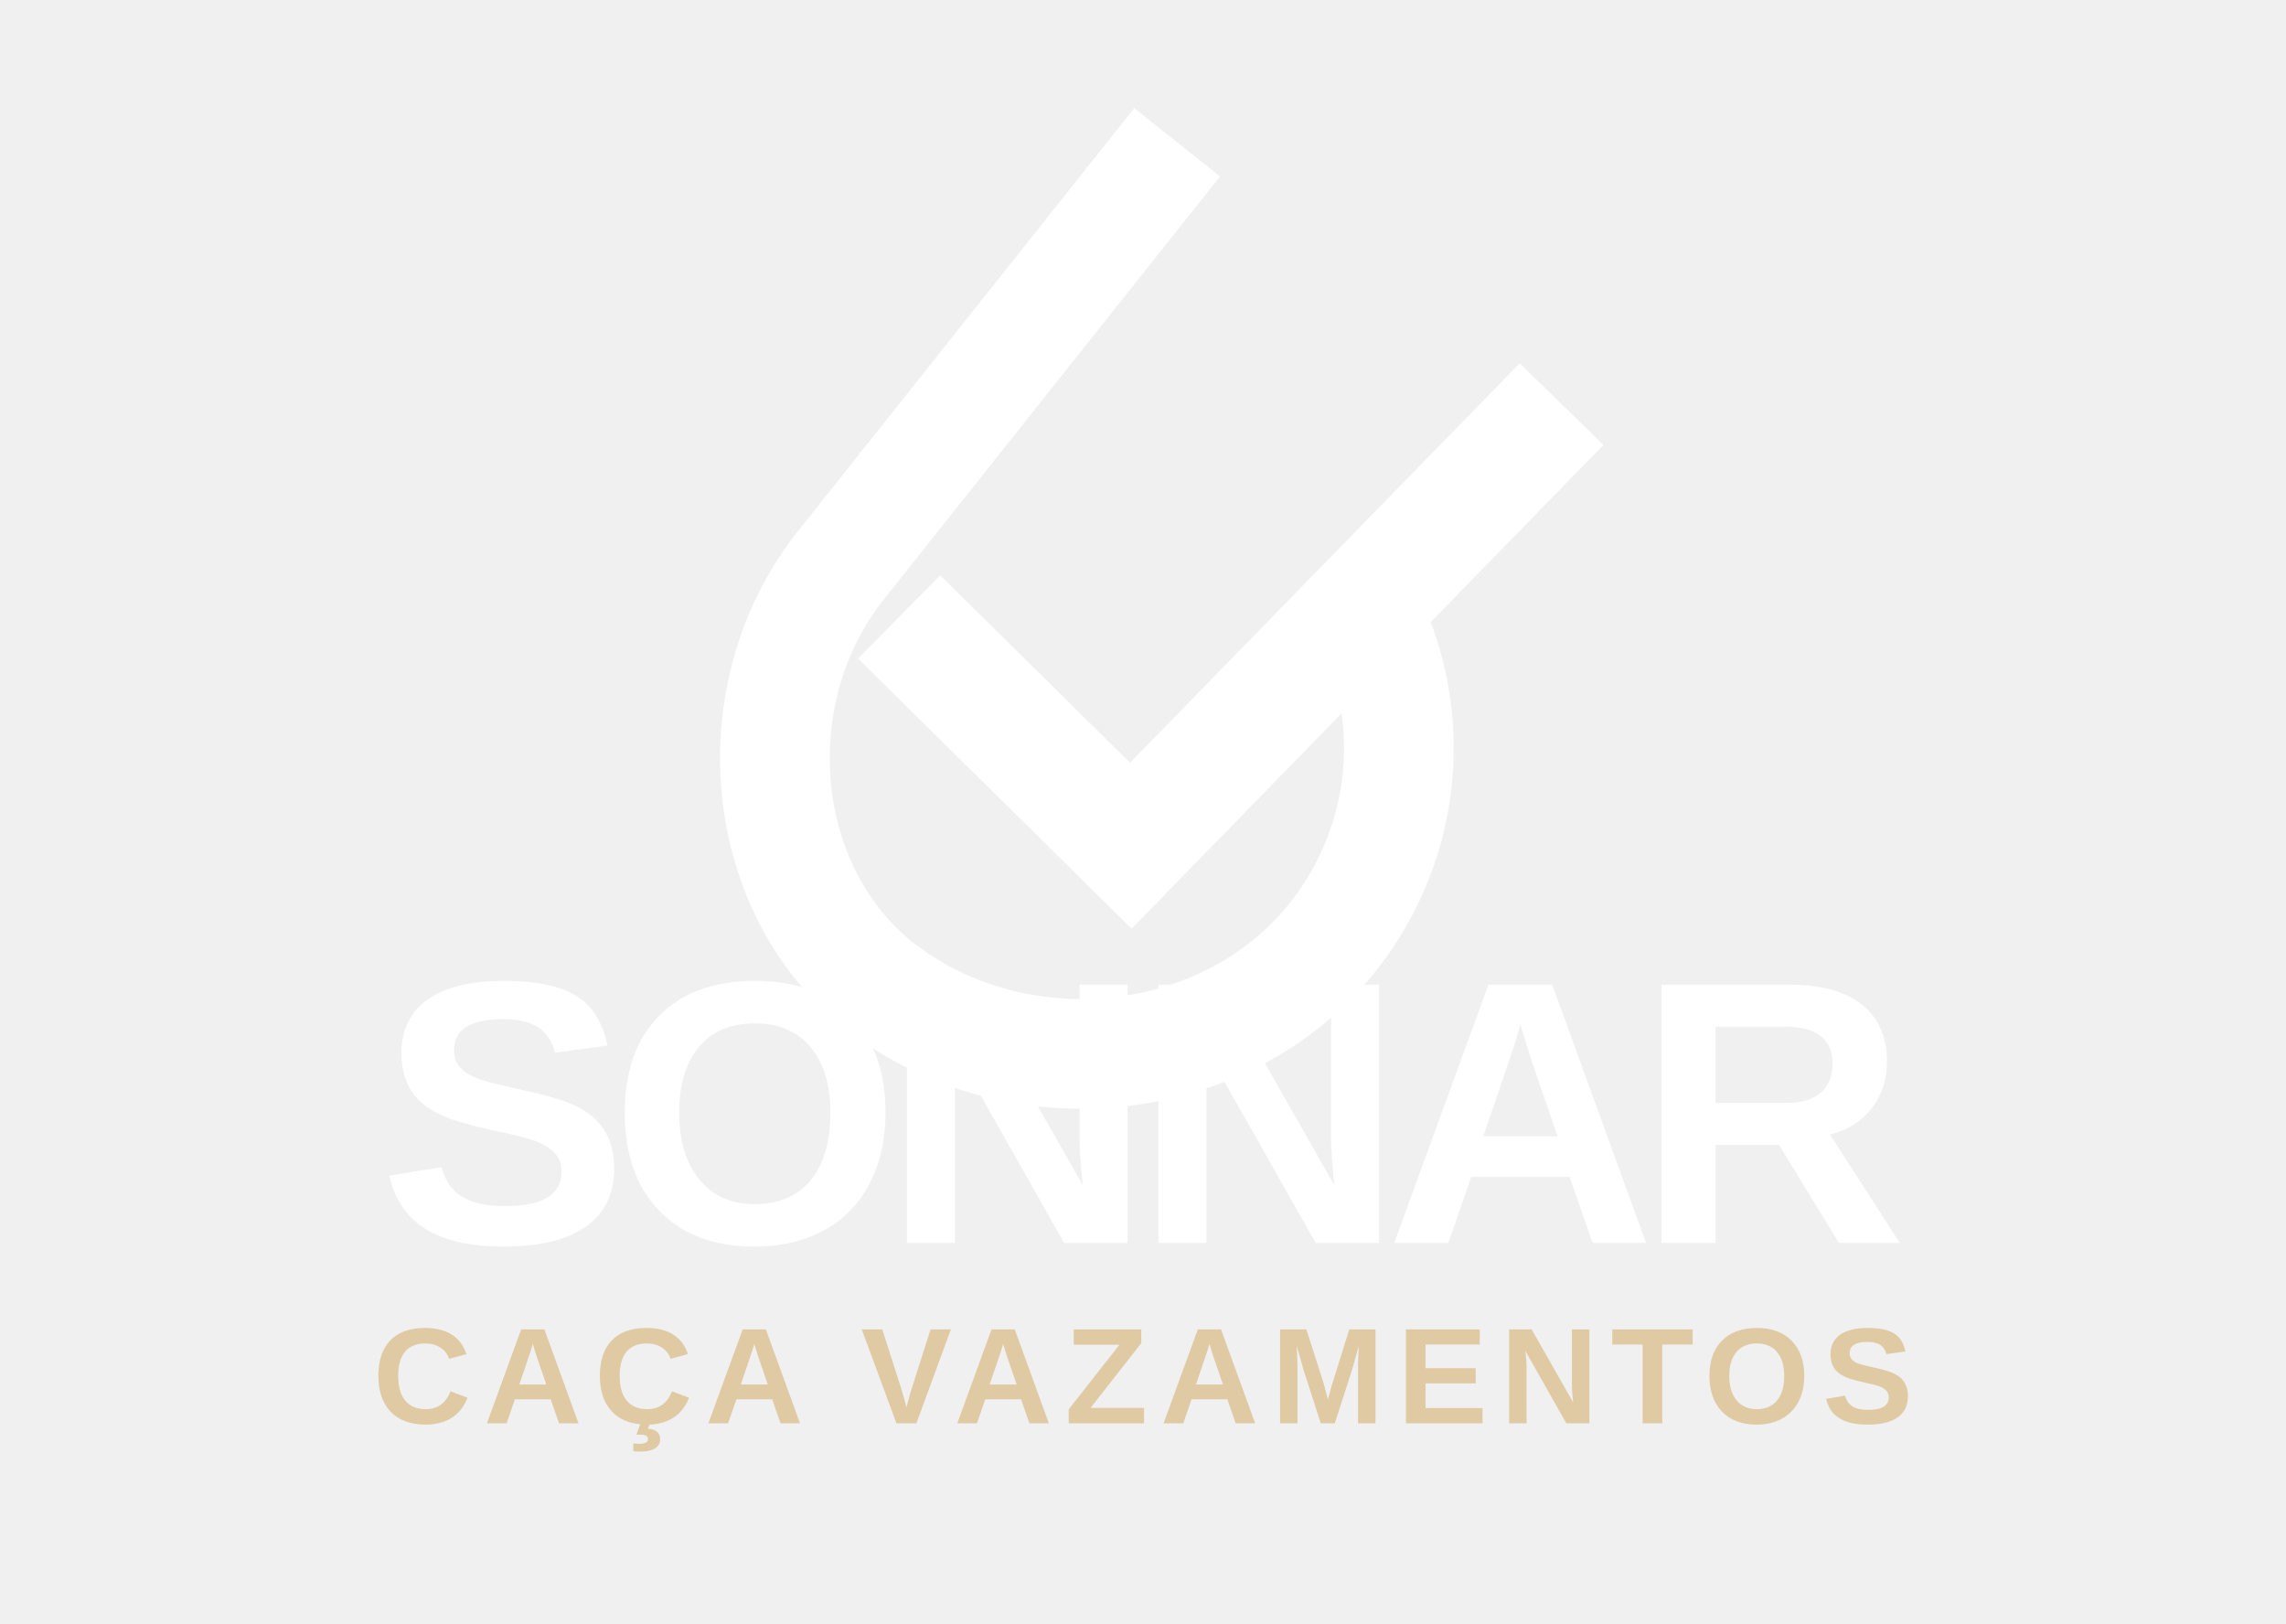
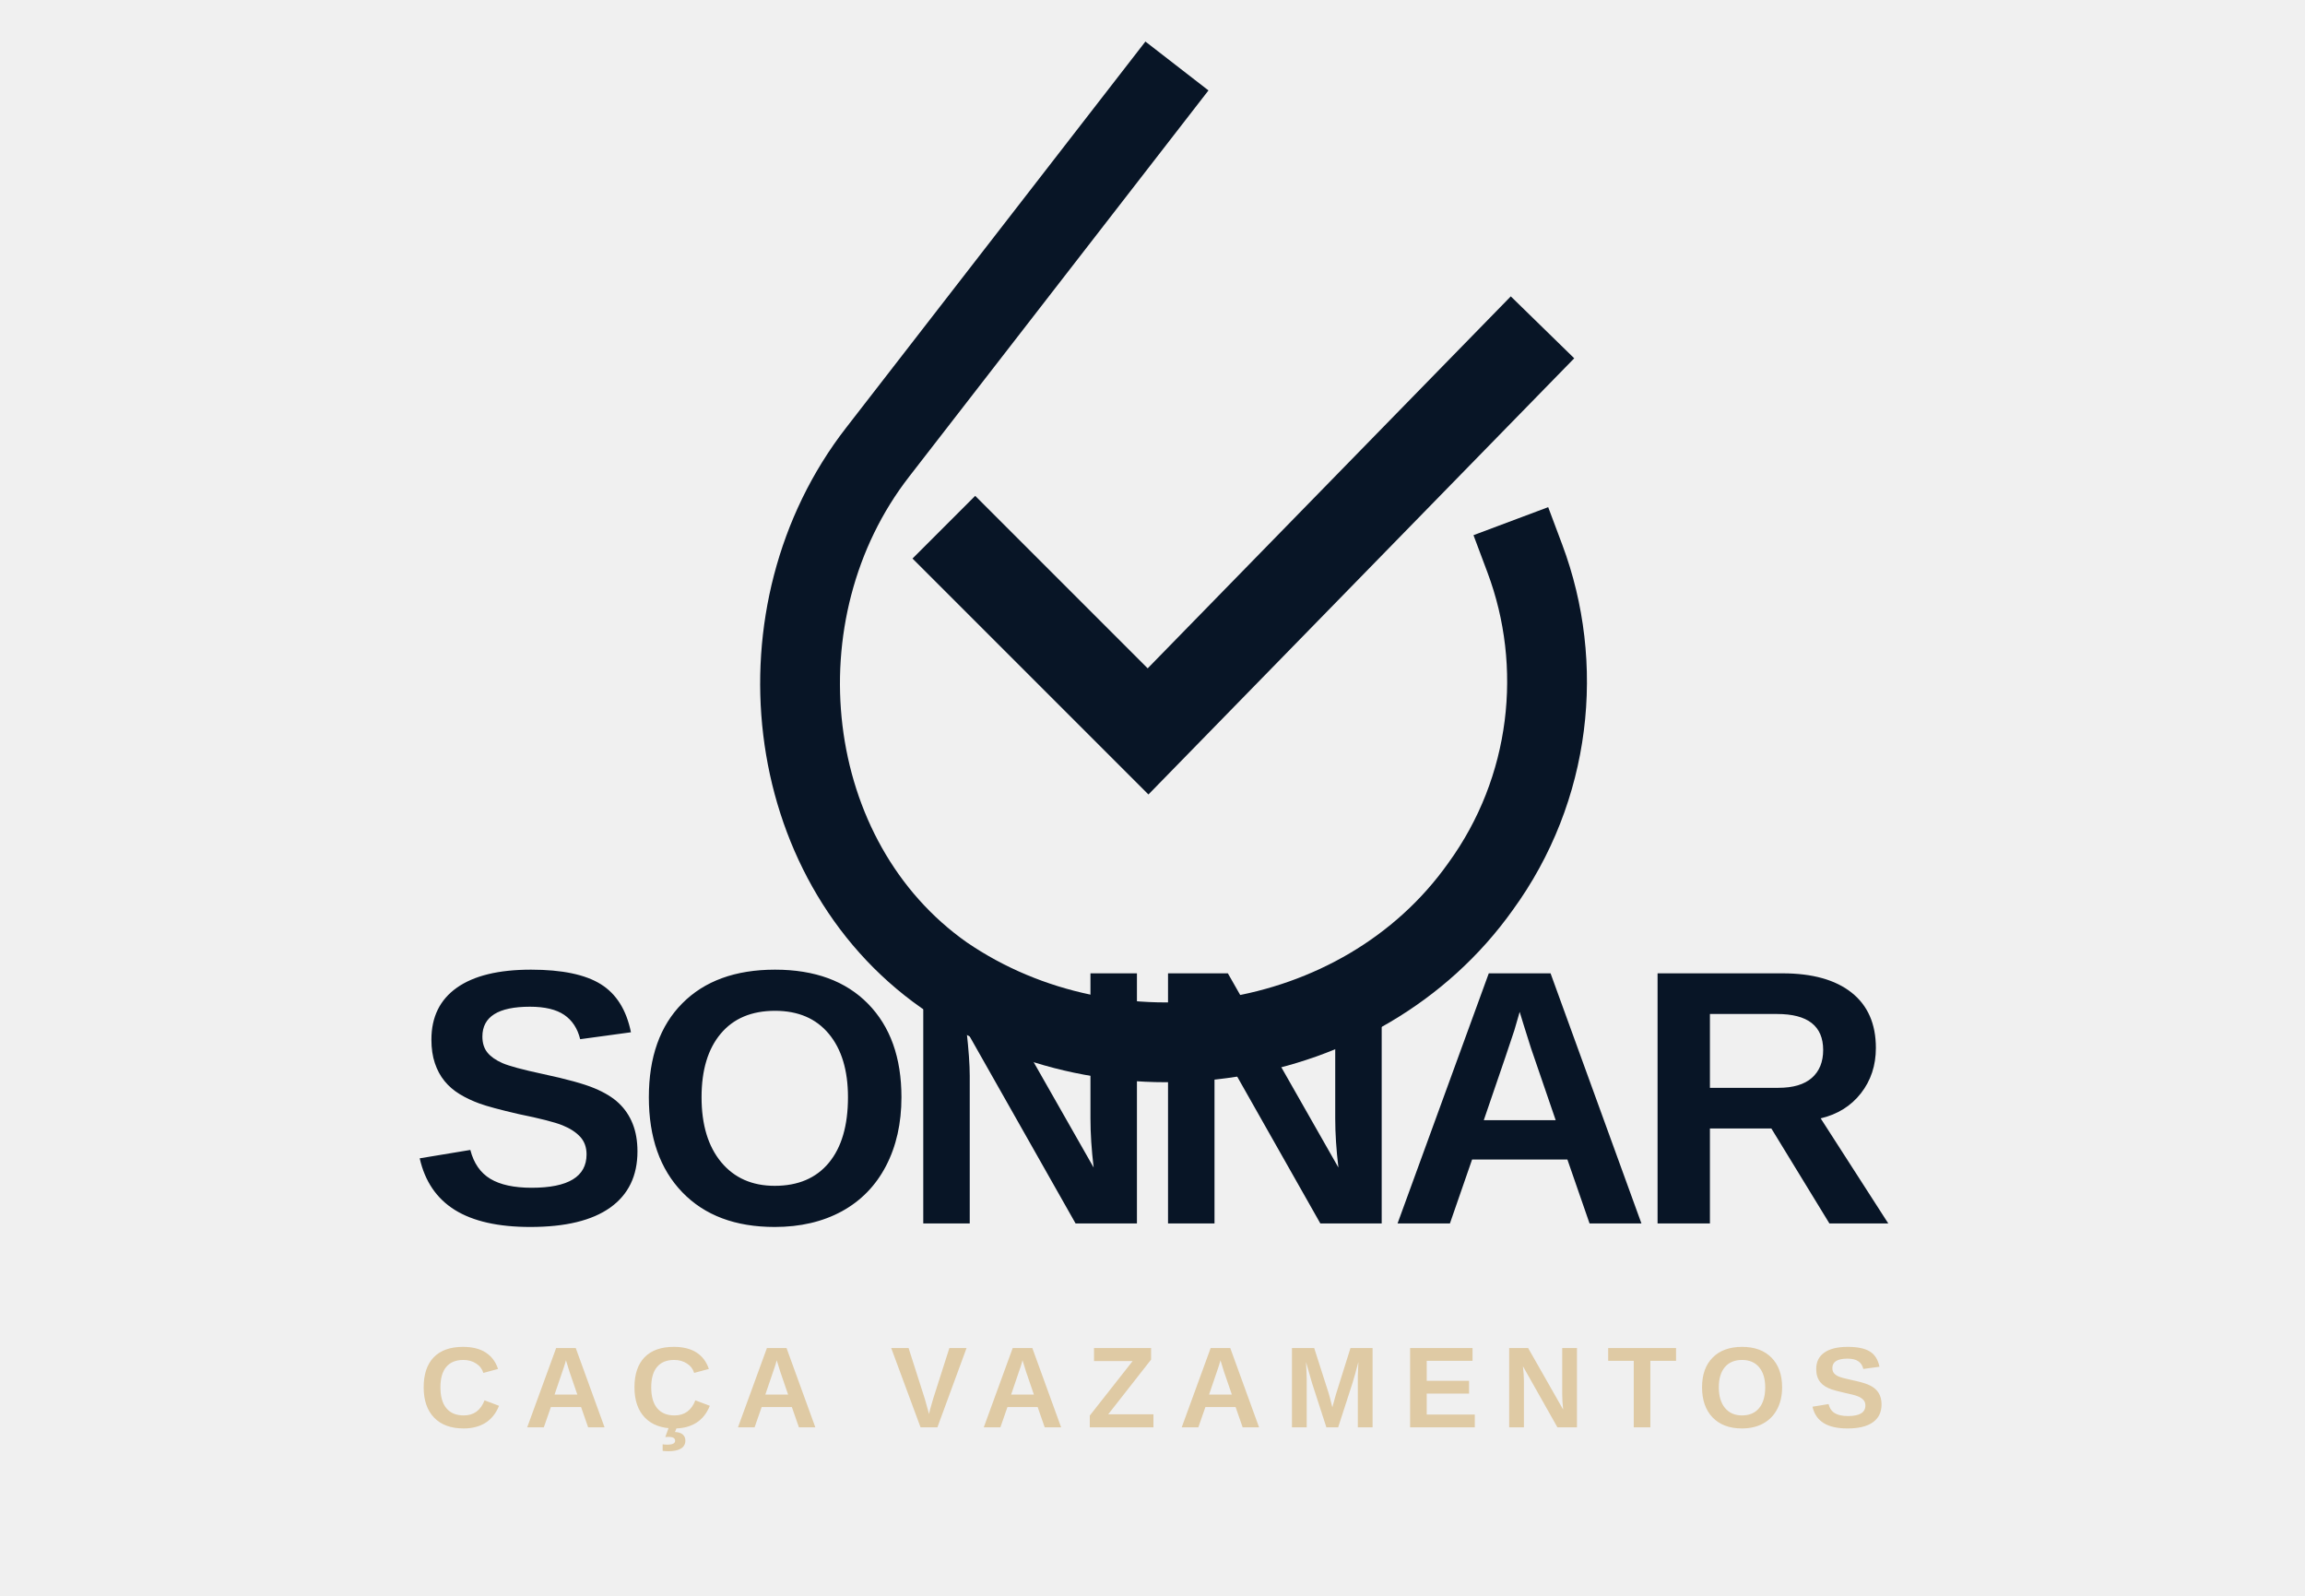
- <svg xmlns="http://www.w3.org/2000/svg" viewBox="0 0 938 666" role="img" aria-labelledby="title desc">
-   <g fill="none" stroke="#FFFFFF" stroke-width="45" stroke-linecap="square" stroke-linejoin="miter">
-     <path d="M469 76 345 232c-43 54-34 139 22 177 58 40 143 28 184-30 24-34 29-76 16-113" />
-     <path d="m386 270 78 77 160-164" stroke-width="48" />
+ <svg xmlns="http://www.w3.org/2000/svg" viewBox="0 0 520 360" role="img" aria-label="SONNAR Caça Vazamentos">
+   <g fill="none" stroke="#081526" stroke-width="18" stroke-linecap="square" stroke-linejoin="miter">
+     <path d="M260 22 198 102c-28 36-22 92 15 118 38 26 94 18 121-20 16-22 19-50 10-74" />
+     <path d="m220 126 39 39 82-84" stroke-width="20" />
  </g>
-   <g font-family="Arial,Helvetica,sans-serif" font-weight="900" text-anchor="middle">
-     <text x="469" y="510" font-size="154" letter-spacing="-8" fill="#FFFFFF">SONNAR</text>
-     <text x="469" y="584" font-size="56" letter-spacing="5" fill="#DFCAA4">CAÇA VAZAMENTOS</text>
-   </g>
+   <text x="260" y="276" text-anchor="middle" fill="#081526" font-family="Arial,Helvetica,sans-serif" font-size="82" font-weight="900" letter-spacing="-4">SONNAR</text>
+   <text x="260" y="322" text-anchor="middle" fill="#DFCAA4" font-family="Arial,Helvetica,sans-serif" font-size="26" font-weight="700" letter-spacing="5">CAÇA VAZAMENTOS</text>
</svg>
